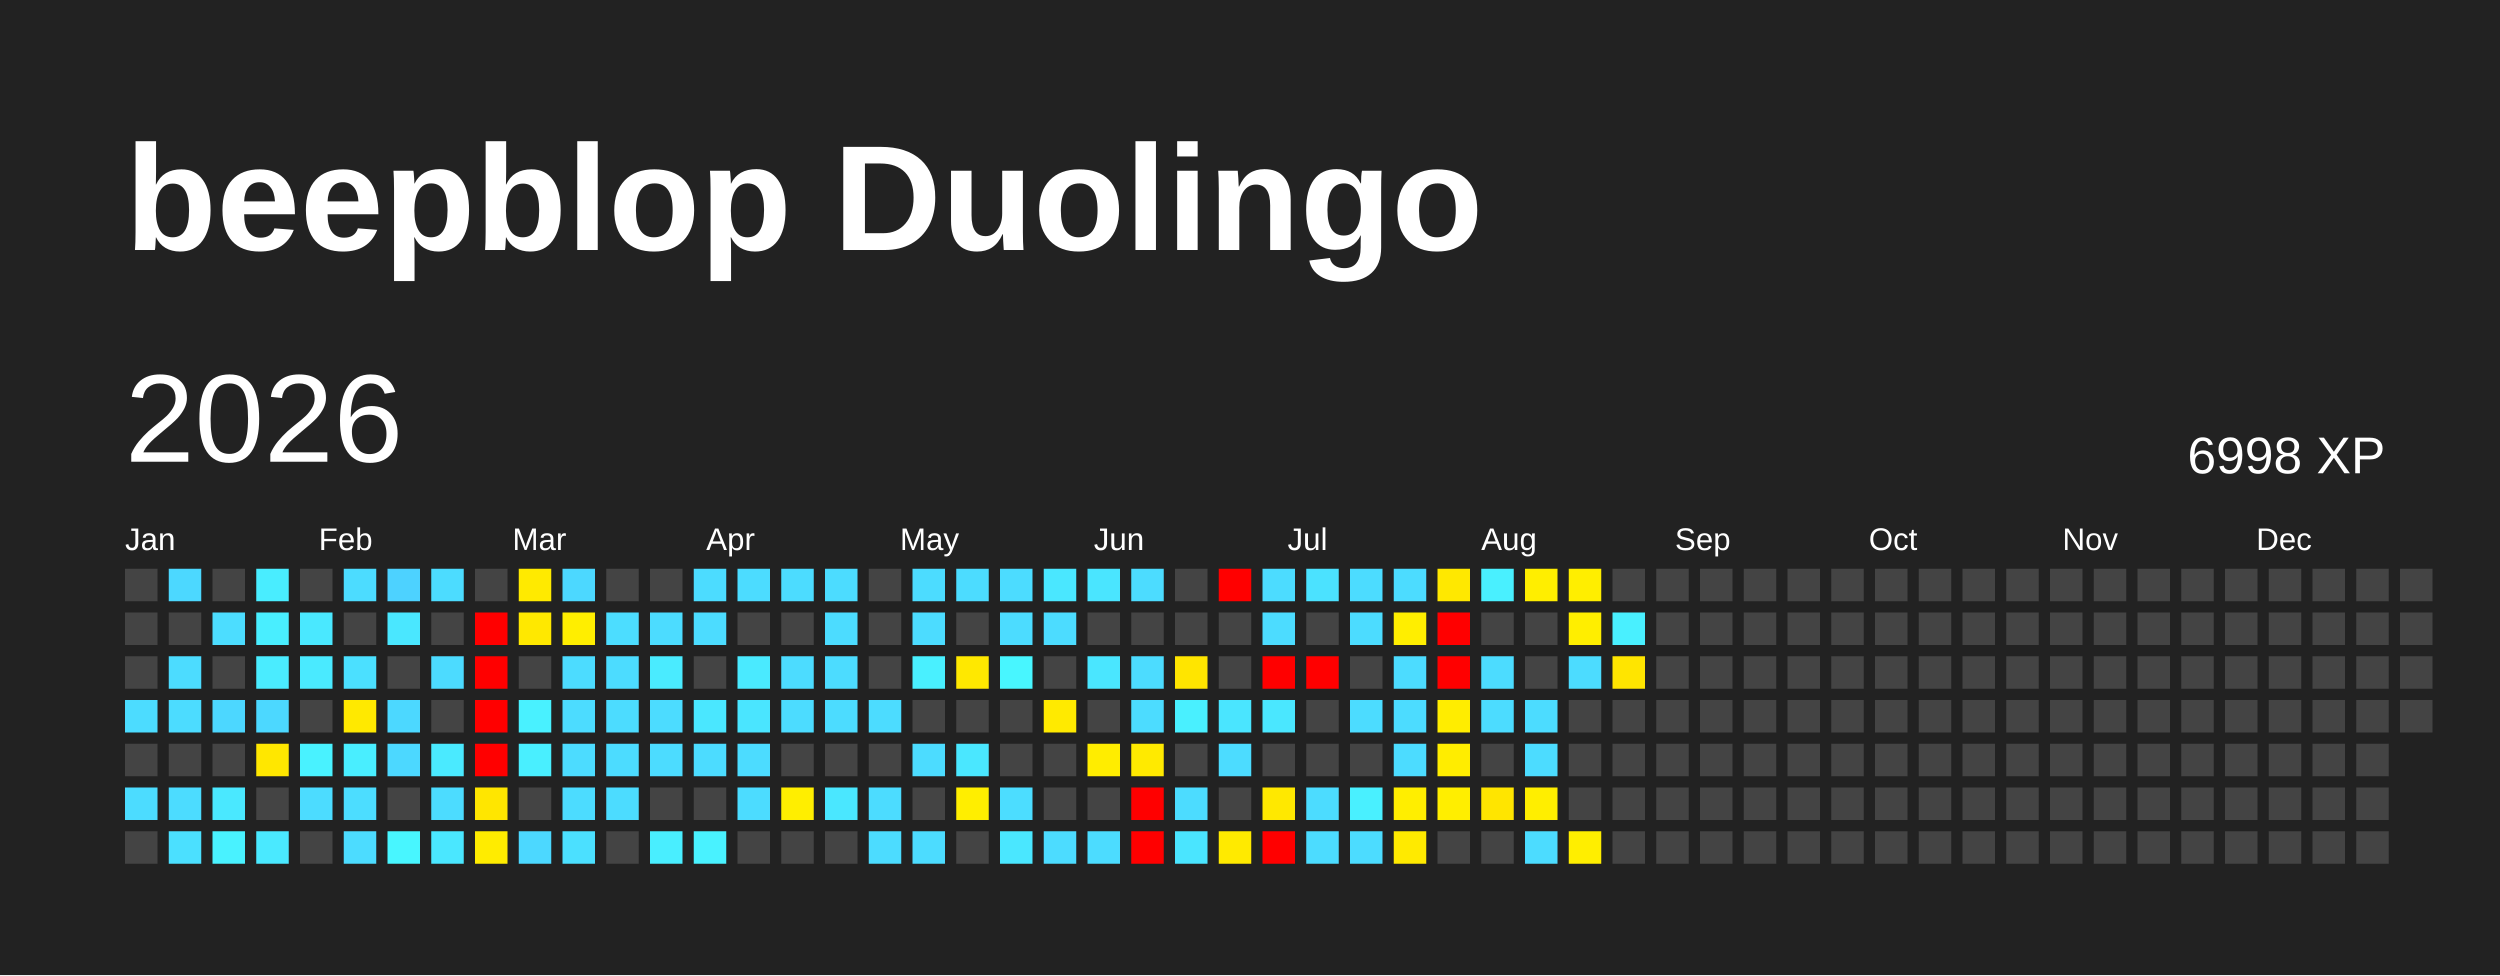
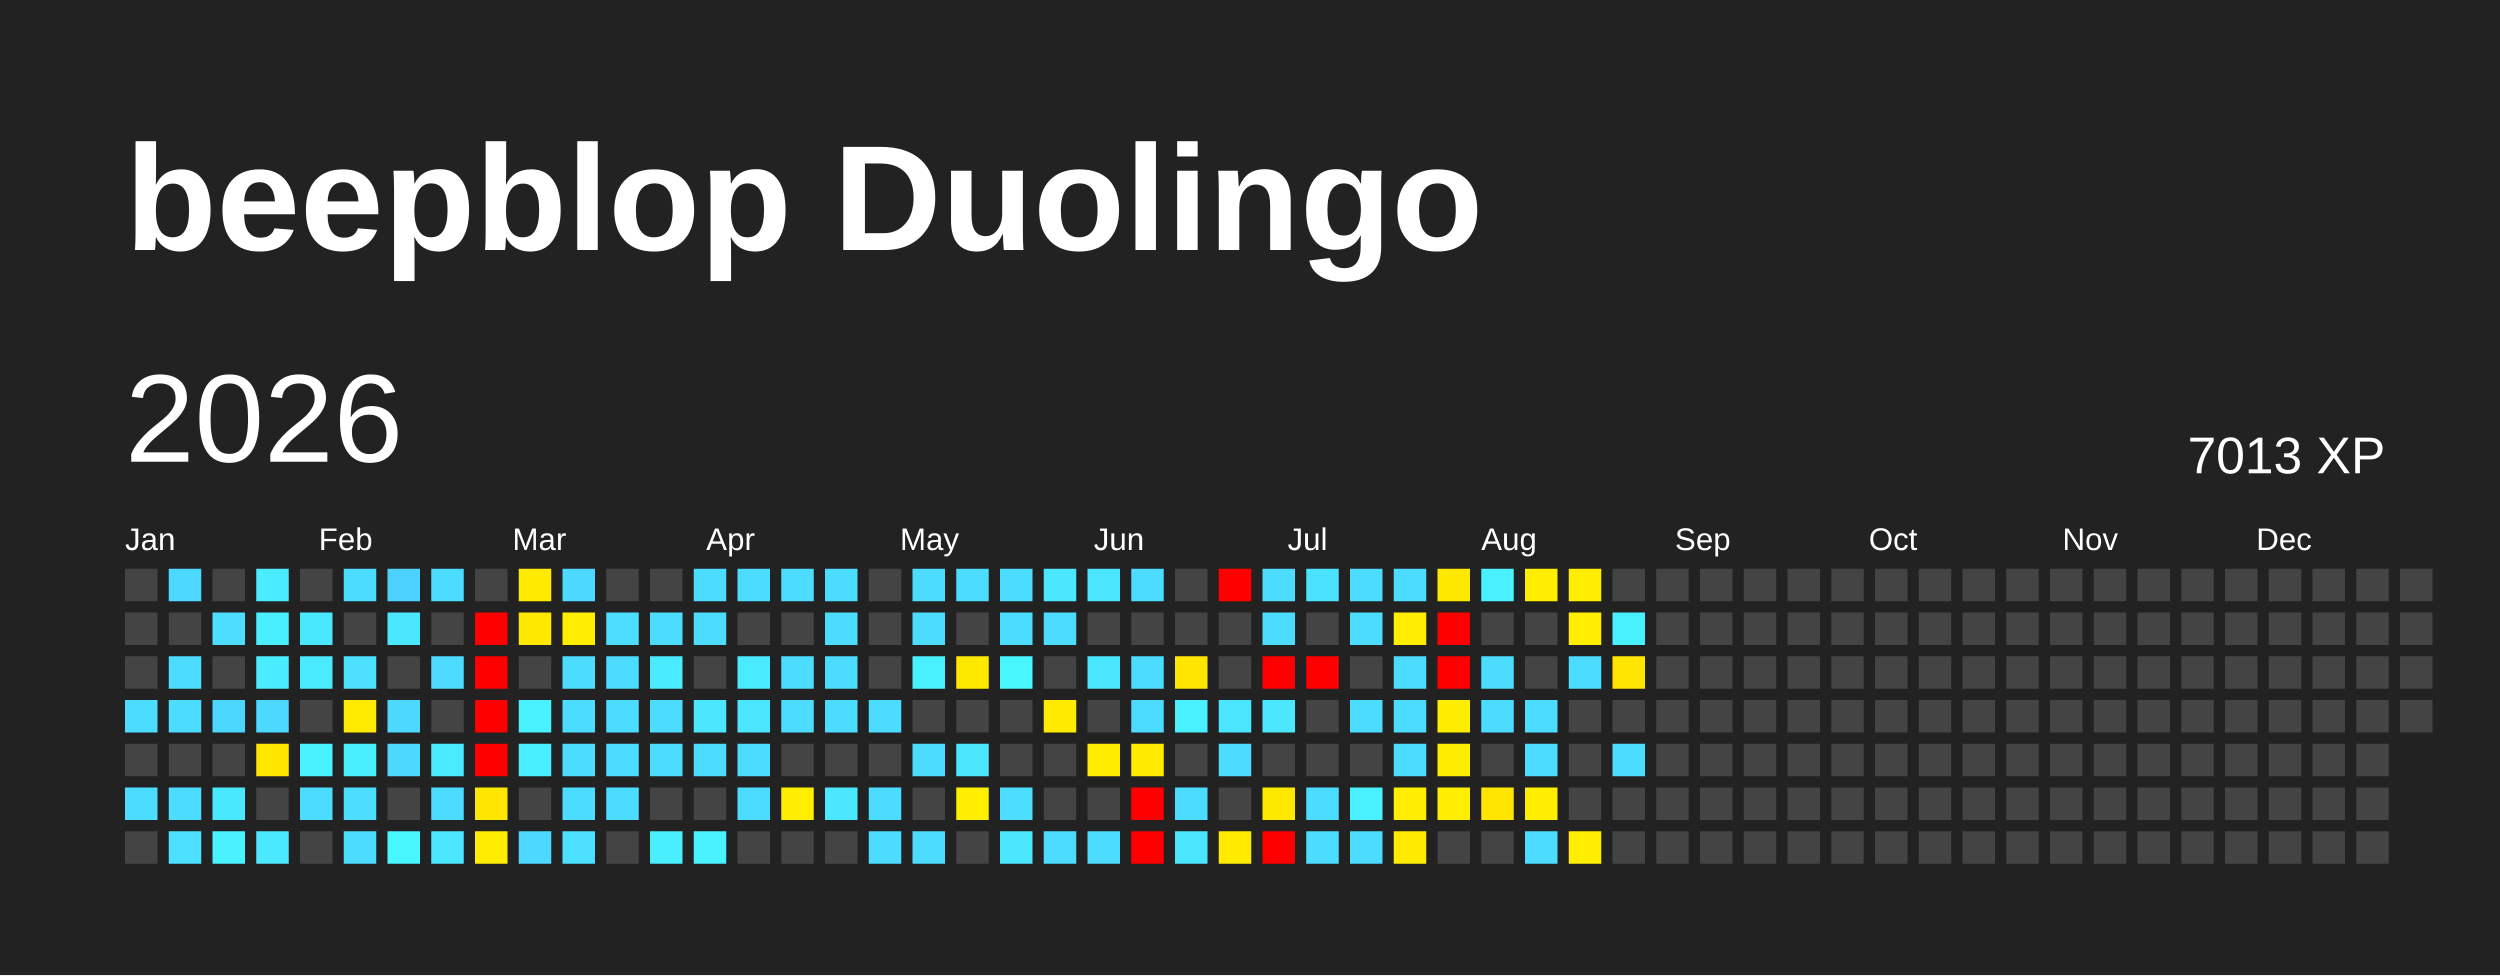
<svg xmlns="http://www.w3.org/2000/svg" baseProfile="full" height="78mm" version="1.1" viewBox="0,0,200,78" width="200mm">
  <defs />
  <rect fill="#222222" height="78" width="200" x="0" y="0" />
  <text fill="#FFFFFF" style="font-size:12px; font-family:Arial; font-weight:bold;" x="10" y="20">beepblop Duolingo</text>
  <text dominant-baseline="hanging" fill="#FFFFFF" style="font-size:10.0px; font-family:Arial;" x="10" y="30">2026</text>
-   <text dominant-baseline="hanging" fill="#FFFFFF" style="font-size:4.125px; font-family:Arial;" x="175" y="35">6998 XP</text>
+   <text dominant-baseline="hanging" fill="#FFFFFF" style="font-size:4.125px; font-family:Arial;" x="175" y="35">7013 XP</text>
  <text fill="#FFFFFF" style="font-size:2.5px; font-family:Arial" x="10.0" y="44">Jan</text>
  <text fill="#FFFFFF" style="font-size:2.5px; font-family:Arial" x="25.5" y="44">Feb</text>
  <text fill="#FFFFFF" style="font-size:2.5px; font-family:Arial" x="41.0" y="44">Mar</text>
  <text fill="#FFFFFF" style="font-size:2.5px; font-family:Arial" x="56.5" y="44">Apr</text>
  <text fill="#FFFFFF" style="font-size:2.5px; font-family:Arial" x="72.0" y="44">May</text>
  <text fill="#FFFFFF" style="font-size:2.5px; font-family:Arial" x="87.5" y="44">Jun</text>
  <text fill="#FFFFFF" style="font-size:2.5px; font-family:Arial" x="103.0" y="44">Jul</text>
  <text fill="#FFFFFF" style="font-size:2.5px; font-family:Arial" x="118.5" y="44">Aug</text>
  <text fill="#FFFFFF" style="font-size:2.5px; font-family:Arial" x="134.0" y="44">Sep</text>
  <text fill="#FFFFFF" style="font-size:2.5px; font-family:Arial" x="149.5" y="44">Oct</text>
  <text fill="#FFFFFF" style="font-size:2.5px; font-family:Arial" x="165.0" y="44">Nov</text>
  <text fill="#FFFFFF" style="font-size:2.5px; font-family:Arial" x="180.5" y="44">Dec</text>
  <rect fill="#444444" height="2.6" width="2.6" x="10.0" y="45.5" />
  <rect fill="#444444" height="2.6" width="2.6" x="10.0" y="49.0" />
  <rect fill="#444444" height="2.6" width="2.6" x="10.0" y="52.5" />
  <rect fill="#4cdcff" height="2.6" width="2.6" x="10.0" y="56.0" />
  <rect fill="#444444" height="2.6" width="2.6" x="10.0" y="59.5" />
  <rect fill="#4cdcff" height="2.6" width="2.6" x="10.0" y="63.0" />
  <rect fill="#444444" height="2.6" width="2.6" x="10.0" y="66.5" />
  <rect fill="#4cd8ff" height="2.6" width="2.6" x="13.5" y="45.5" />
  <rect fill="#444444" height="2.6" width="2.6" x="13.5" y="49.0" />
  <rect fill="#4cdcff" height="2.6" width="2.6" x="13.5" y="52.5" />
  <rect fill="#4cdcff" height="2.6" width="2.6" x="13.5" y="56.0" />
  <rect fill="#444444" height="2.6" width="2.6" x="13.5" y="59.5" />
  <rect fill="#4cdcff" height="2.6" width="2.6" x="13.5" y="63.0" />
  <rect fill="#4be0ff" height="2.6" width="2.6" x="13.5" y="66.5" />
  <rect fill="#444444" height="2.6" width="2.6" x="17.0" y="45.5" />
  <rect fill="#4cddff" height="2.6" width="2.6" x="17.0" y="49.0" />
  <rect fill="#444444" height="2.6" width="2.6" x="17.0" y="52.5" />
  <rect fill="#4cd7ff" height="2.6" width="2.6" x="17.0" y="56.0" />
  <rect fill="#444444" height="2.6" width="2.6" x="17.0" y="59.5" />
  <rect fill="#4ae8ff" height="2.6" width="2.6" x="17.0" y="63.0" />
  <rect fill="#49f2ff" height="2.6" width="2.6" x="17.0" y="66.5" />
  <rect fill="#49edff" height="2.6" width="2.6" x="20.5" y="45.5" />
  <rect fill="#49eeff" height="2.6" width="2.6" x="20.5" y="49.0" />
  <rect fill="#4aecff" height="2.6" width="2.6" x="20.5" y="52.5" />
  <rect fill="#4cd8ff" height="2.6" width="2.6" x="20.5" y="56.0" />
  <rect fill="#ffe700" height="2.6" width="2.6" x="20.5" y="59.5" />
  <rect fill="#444444" height="2.6" width="2.6" x="20.5" y="63.0" />
  <rect fill="#4ae9ff" height="2.6" width="2.6" x="20.5" y="66.5" />
  <rect fill="#444444" height="2.6" width="2.6" x="24.0" y="45.5" />
  <rect fill="#4ae8ff" height="2.6" width="2.6" x="24.0" y="49.0" />
  <rect fill="#4aeaff" height="2.6" width="2.6" x="24.0" y="52.5" />
  <rect fill="#444444" height="2.6" width="2.6" x="24.0" y="56.0" />
  <rect fill="#49f2ff" height="2.6" width="2.6" x="24.0" y="59.5" />
  <rect fill="#4cdcff" height="2.6" width="2.6" x="24.0" y="63.0" />
  <rect fill="#444444" height="2.6" width="2.6" x="24.0" y="66.5" />
  <rect fill="#4cdcff" height="2.6" width="2.6" x="27.5" y="45.5" />
  <rect fill="#444444" height="2.6" width="2.6" x="27.5" y="49.0" />
  <rect fill="#4be0ff" height="2.6" width="2.6" x="27.5" y="52.5" />
  <rect fill="#ffe900" height="2.6" width="2.6" x="27.5" y="56.0" />
  <rect fill="#49eeff" height="2.6" width="2.6" x="27.5" y="59.5" />
  <rect fill="#4cddff" height="2.6" width="2.6" x="27.5" y="63.0" />
  <rect fill="#4cdcff" height="2.6" width="2.6" x="27.5" y="66.5" />
  <rect fill="#4dd2ff" height="2.6" width="2.6" x="31.0" y="45.5" />
  <rect fill="#4ae7ff" height="2.6" width="2.6" x="31.0" y="49.0" />
  <rect fill="#444444" height="2.6" width="2.6" x="31.0" y="52.5" />
  <rect fill="#4cd8ff" height="2.6" width="2.6" x="31.0" y="56.0" />
  <rect fill="#4cd8ff" height="2.6" width="2.6" x="31.0" y="59.5" />
  <rect fill="#444444" height="2.6" width="2.6" x="31.0" y="63.0" />
  <rect fill="#48f6ff" height="2.6" width="2.6" x="31.0" y="66.5" />
  <rect fill="#4cdcff" height="2.6" width="2.6" x="34.5" y="45.5" />
  <rect fill="#444444" height="2.6" width="2.6" x="34.5" y="49.0" />
  <rect fill="#4cdbff" height="2.6" width="2.6" x="34.5" y="52.5" />
  <rect fill="#444444" height="2.6" width="2.6" x="34.5" y="56.0" />
  <rect fill="#4aeaff" height="2.6" width="2.6" x="34.5" y="59.5" />
  <rect fill="#4cdcff" height="2.6" width="2.6" x="34.5" y="63.0" />
  <rect fill="#4ae7ff" height="2.6" width="2.6" x="34.5" y="66.5" />
  <rect fill="#444444" height="2.6" width="2.6" x="38.0" y="45.5" />
  <rect fill="red" height="2.6" width="2.6" x="38.0" y="49.0" />
  <rect fill="red" height="2.6" width="2.6" x="38.0" y="52.5" />
  <rect fill="red" height="2.6" width="2.6" x="38.0" y="56.0" />
  <rect fill="red" height="2.6" width="2.6" x="38.0" y="59.5" />
  <rect fill="#ffe600" height="2.6" width="2.6" x="38.0" y="63.0" />
  <rect fill="#ffec00" height="2.6" width="2.6" x="38.0" y="66.5" />
  <rect fill="#ffea00" height="2.6" width="2.6" x="41.5" y="45.5" />
  <rect fill="#ffe800" height="2.6" width="2.6" x="41.5" y="49.0" />
  <rect fill="#444444" height="2.6" width="2.6" x="41.5" y="52.5" />
  <rect fill="#49f1ff" height="2.6" width="2.6" x="41.5" y="56.0" />
  <rect fill="#49efff" height="2.6" width="2.6" x="41.5" y="59.5" />
  <rect fill="#444444" height="2.6" width="2.6" x="41.5" y="63.0" />
  <rect fill="#4cd8ff" height="2.6" width="2.6" x="41.5" y="66.5" />
  <rect fill="#4cd8ff" height="2.6" width="2.6" x="45.0" y="45.5" />
  <rect fill="#ffee00" height="2.6" width="2.6" x="45.0" y="49.0" />
  <rect fill="#4cdcff" height="2.6" width="2.6" x="45.0" y="52.5" />
  <rect fill="#4cdcff" height="2.6" width="2.6" x="45.0" y="56.0" />
  <rect fill="#4cdcff" height="2.6" width="2.6" x="45.0" y="59.5" />
  <rect fill="#4cdcff" height="2.6" width="2.6" x="45.0" y="63.0" />
  <rect fill="#4be0ff" height="2.6" width="2.6" x="45.0" y="66.5" />
  <rect fill="#444444" height="2.6" width="2.6" x="48.5" y="45.5" />
  <rect fill="#4cddff" height="2.6" width="2.6" x="48.5" y="49.0" />
  <rect fill="#4cdcff" height="2.6" width="2.6" x="48.5" y="52.5" />
  <rect fill="#4cdcff" height="2.6" width="2.6" x="48.5" y="56.0" />
  <rect fill="#4cdcff" height="2.6" width="2.6" x="48.5" y="59.5" />
  <rect fill="#4cdcff" height="2.6" width="2.6" x="48.5" y="63.0" />
  <rect fill="#444444" height="2.6" width="2.6" x="48.5" y="66.5" />
  <rect fill="#444444" height="2.6" width="2.6" x="52.0" y="45.5" />
  <rect fill="#4cdcff" height="2.6" width="2.6" x="52.0" y="49.0" />
  <rect fill="#4aebff" height="2.6" width="2.6" x="52.0" y="52.5" />
  <rect fill="#4cdcff" height="2.6" width="2.6" x="52.0" y="56.0" />
  <rect fill="#4cdcff" height="2.6" width="2.6" x="52.0" y="59.5" />
  <rect fill="#444444" height="2.6" width="2.6" x="52.0" y="63.0" />
  <rect fill="#49eeff" height="2.6" width="2.6" x="52.0" y="66.5" />
  <rect fill="#4cdcff" height="2.6" width="2.6" x="55.5" y="45.5" />
  <rect fill="#4cdcff" height="2.6" width="2.6" x="55.5" y="49.0" />
  <rect fill="#444444" height="2.6" width="2.6" x="55.5" y="52.5" />
  <rect fill="#4ae7ff" height="2.6" width="2.6" x="55.5" y="56.0" />
  <rect fill="#4cdcff" height="2.6" width="2.6" x="55.5" y="59.5" />
  <rect fill="#444444" height="2.6" width="2.6" x="55.5" y="63.0" />
  <rect fill="#49f2ff" height="2.6" width="2.6" x="55.5" y="66.5" />
  <rect fill="#4cdcff" height="2.6" width="2.6" x="59.0" y="45.5" />
  <rect fill="#444444" height="2.6" width="2.6" x="59.0" y="49.0" />
  <rect fill="#4aeaff" height="2.6" width="2.6" x="59.0" y="52.5" />
  <rect fill="#4ae5ff" height="2.6" width="2.6" x="59.0" y="56.0" />
  <rect fill="#4cdcff" height="2.6" width="2.6" x="59.0" y="59.5" />
  <rect fill="#4cdcff" height="2.6" width="2.6" x="59.0" y="63.0" />
  <rect fill="#444444" height="2.6" width="2.6" x="59.0" y="66.5" />
  <rect fill="#4cdcff" height="2.6" width="2.6" x="62.5" y="45.5" />
  <rect fill="#444444" height="2.6" width="2.6" x="62.5" y="49.0" />
  <rect fill="#4cdcff" height="2.6" width="2.6" x="62.5" y="52.5" />
  <rect fill="#4cdcff" height="2.6" width="2.6" x="62.5" y="56.0" />
  <rect fill="#444444" height="2.6" width="2.6" x="62.5" y="59.5" />
  <rect fill="#ffee00" height="2.6" width="2.6" x="62.5" y="63.0" />
  <rect fill="#444444" height="2.6" width="2.6" x="62.5" y="66.5" />
  <rect fill="#4cdcff" height="2.6" width="2.6" x="66.0" y="45.5" />
  <rect fill="#4cdcff" height="2.6" width="2.6" x="66.0" y="49.0" />
  <rect fill="#4cdcff" height="2.6" width="2.6" x="66.0" y="52.5" />
  <rect fill="#4cdcff" height="2.6" width="2.6" x="66.0" y="56.0" />
  <rect fill="#444444" height="2.6" width="2.6" x="66.0" y="59.5" />
  <rect fill="#4ae7ff" height="2.6" width="2.6" x="66.0" y="63.0" />
  <rect fill="#444444" height="2.6" width="2.6" x="66.0" y="66.5" />
  <rect fill="#444444" height="2.6" width="2.6" x="69.5" y="45.5" />
  <rect fill="#444444" height="2.6" width="2.6" x="69.5" y="49.0" />
  <rect fill="#444444" height="2.6" width="2.6" x="69.5" y="52.5" />
  <rect fill="#4cdcff" height="2.6" width="2.6" x="69.5" y="56.0" />
  <rect fill="#444444" height="2.6" width="2.6" x="69.5" y="59.5" />
  <rect fill="#4cdcff" height="2.6" width="2.6" x="69.5" y="63.0" />
  <rect fill="#4cdcff" height="2.6" width="2.6" x="69.5" y="66.5" />
  <rect fill="#4cdcff" height="2.6" width="2.6" x="73.0" y="45.5" />
  <rect fill="#4cdcff" height="2.6" width="2.6" x="73.0" y="49.0" />
  <rect fill="#49f0ff" height="2.6" width="2.6" x="73.0" y="52.5" />
  <rect fill="#444444" height="2.6" width="2.6" x="73.0" y="56.0" />
  <rect fill="#4cdcff" height="2.6" width="2.6" x="73.0" y="59.5" />
  <rect fill="#444444" height="2.6" width="2.6" x="73.0" y="63.0" />
  <rect fill="#4cdcff" height="2.6" width="2.6" x="73.0" y="66.5" />
  <rect fill="#4cdcff" height="2.6" width="2.6" x="76.5" y="45.5" />
  <rect fill="#444444" height="2.6" width="2.6" x="76.5" y="49.0" />
  <rect fill="#ffe800" height="2.6" width="2.6" x="76.5" y="52.5" />
  <rect fill="#444444" height="2.6" width="2.6" x="76.5" y="56.0" />
  <rect fill="#4ae7ff" height="2.6" width="2.6" x="76.5" y="59.5" />
  <rect fill="#ffee00" height="2.6" width="2.6" x="76.5" y="63.0" />
  <rect fill="#444444" height="2.6" width="2.6" x="76.5" y="66.5" />
  <rect fill="#4cdcff" height="2.6" width="2.6" x="80.0" y="45.5" />
  <rect fill="#4cdcff" height="2.6" width="2.6" x="80.0" y="49.0" />
  <rect fill="#48f6ff" height="2.6" width="2.6" x="80.0" y="52.5" />
  <rect fill="#444444" height="2.6" width="2.6" x="80.0" y="56.0" />
  <rect fill="#444444" height="2.6" width="2.6" x="80.0" y="59.5" />
  <rect fill="#4cddff" height="2.6" width="2.6" x="80.0" y="63.0" />
  <rect fill="#4ae7ff" height="2.6" width="2.6" x="80.0" y="66.5" />
  <rect fill="#4ae7ff" height="2.6" width="2.6" x="83.5" y="45.5" />
  <rect fill="#4cdcff" height="2.6" width="2.6" x="83.5" y="49.0" />
  <rect fill="#444444" height="2.6" width="2.6" x="83.5" y="52.5" />
  <rect fill="#ffea00" height="2.6" width="2.6" x="83.5" y="56.0" />
  <rect fill="#444444" height="2.6" width="2.6" x="83.5" y="59.5" />
  <rect fill="#444444" height="2.6" width="2.6" x="83.5" y="63.0" />
  <rect fill="#4cdcff" height="2.6" width="2.6" x="83.5" y="66.5" />
  <rect fill="#4ae5ff" height="2.6" width="2.6" x="87.0" y="45.5" />
  <rect fill="#444444" height="2.6" width="2.6" x="87.0" y="49.0" />
  <rect fill="#4ae6ff" height="2.6" width="2.6" x="87.0" y="52.5" />
  <rect fill="#444444" height="2.6" width="2.6" x="87.0" y="56.0" />
  <rect fill="#ffed00" height="2.6" width="2.6" x="87.0" y="59.5" />
  <rect fill="#444444" height="2.6" width="2.6" x="87.0" y="63.0" />
  <rect fill="#4cdcff" height="2.6" width="2.6" x="87.0" y="66.5" />
  <rect fill="#4cdcff" height="2.6" width="2.6" x="90.5" y="45.5" />
  <rect fill="#444444" height="2.6" width="2.6" x="90.5" y="49.0" />
  <rect fill="#4cdcff" height="2.6" width="2.6" x="90.5" y="52.5" />
  <rect fill="#4cdcff" height="2.6" width="2.6" x="90.5" y="56.0" />
  <rect fill="#ffea00" height="2.6" width="2.6" x="90.5" y="59.5" />
  <rect fill="red" height="2.6" width="2.6" x="90.5" y="63.0" />
  <rect fill="red" height="2.6" width="2.6" x="90.5" y="66.5" />
  <rect fill="#444444" height="2.6" width="2.6" x="94.0" y="45.5" />
  <rect fill="#444444" height="2.6" width="2.6" x="94.0" y="49.0" />
  <rect fill="#ffe500" height="2.6" width="2.6" x="94.0" y="52.5" />
  <rect fill="#49f0ff" height="2.6" width="2.6" x="94.0" y="56.0" />
  <rect fill="#444444" height="2.6" width="2.6" x="94.0" y="59.5" />
  <rect fill="#4cdcff" height="2.6" width="2.6" x="94.0" y="63.0" />
  <rect fill="#4ae5ff" height="2.6" width="2.6" x="94.0" y="66.5" />
  <rect fill="red" height="2.6" width="2.6" x="97.5" y="45.5" />
  <rect fill="#444444" height="2.6" width="2.6" x="97.5" y="49.0" />
  <rect fill="#444444" height="2.6" width="2.6" x="97.5" y="52.5" />
  <rect fill="#4ae5ff" height="2.6" width="2.6" x="97.5" y="56.0" />
  <rect fill="#4cdcff" height="2.6" width="2.6" x="97.5" y="59.5" />
  <rect fill="#444444" height="2.6" width="2.6" x="97.5" y="63.0" />
  <rect fill="#ffea00" height="2.6" width="2.6" x="97.5" y="66.5" />
  <rect fill="#4cdcff" height="2.6" width="2.6" x="101.0" y="45.5" />
  <rect fill="#4cdcff" height="2.6" width="2.6" x="101.0" y="49.0" />
  <rect fill="red" height="2.6" width="2.6" x="101.0" y="52.5" />
  <rect fill="#4ae7ff" height="2.6" width="2.6" x="101.0" y="56.0" />
  <rect fill="#444444" height="2.6" width="2.6" x="101.0" y="59.5" />
  <rect fill="#ffe800" height="2.6" width="2.6" x="101.0" y="63.0" />
  <rect fill="red" height="2.6" width="2.6" x="101.0" y="66.5" />
  <rect fill="#4be2ff" height="2.6" width="2.6" x="104.5" y="45.5" />
  <rect fill="#444444" height="2.6" width="2.6" x="104.5" y="49.0" />
  <rect fill="red" height="2.6" width="2.6" x="104.5" y="52.5" />
  <rect fill="#444444" height="2.6" width="2.6" x="104.5" y="56.0" />
  <rect fill="#444444" height="2.6" width="2.6" x="104.5" y="59.5" />
  <rect fill="#4cdcff" height="2.6" width="2.6" x="104.5" y="63.0" />
  <rect fill="#4cdcff" height="2.6" width="2.6" x="104.5" y="66.5" />
  <rect fill="#4cdcff" height="2.6" width="2.6" x="108.0" y="45.5" />
  <rect fill="#4cdcff" height="2.6" width="2.6" x="108.0" y="49.0" />
  <rect fill="#444444" height="2.6" width="2.6" x="108.0" y="52.5" />
  <rect fill="#4cdcff" height="2.6" width="2.6" x="108.0" y="56.0" />
  <rect fill="#444444" height="2.6" width="2.6" x="108.0" y="59.5" />
  <rect fill="#49f0ff" height="2.6" width="2.6" x="108.0" y="63.0" />
  <rect fill="#4cdcff" height="2.6" width="2.6" x="108.0" y="66.5" />
  <rect fill="#4cdcff" height="2.6" width="2.6" x="111.5" y="45.5" />
  <rect fill="#ffee00" height="2.6" width="2.6" x="111.5" y="49.0" />
  <rect fill="#4cdcff" height="2.6" width="2.6" x="111.5" y="52.5" />
  <rect fill="#4cdcff" height="2.6" width="2.6" x="111.5" y="56.0" />
  <rect fill="#4cdcff" height="2.6" width="2.6" x="111.5" y="59.5" />
  <rect fill="#ffee00" height="2.6" width="2.6" x="111.5" y="63.0" />
  <rect fill="#ffea00" height="2.6" width="2.6" x="111.5" y="66.5" />
  <rect fill="#ffe800" height="2.6" width="2.6" x="115.0" y="45.5" />
  <rect fill="red" height="2.6" width="2.6" x="115.0" y="49.0" />
  <rect fill="red" height="2.6" width="2.6" x="115.0" y="52.5" />
  <rect fill="#ffed00" height="2.6" width="2.6" x="115.0" y="56.0" />
  <rect fill="#ffed00" height="2.6" width="2.6" x="115.0" y="59.5" />
  <rect fill="#ffee00" height="2.6" width="2.6" x="115.0" y="63.0" />
  <rect fill="#444444" height="2.6" width="2.6" x="115.0" y="66.5" />
  <rect fill="#49f0ff" height="2.6" width="2.6" x="118.5" y="45.5" />
  <rect fill="#444444" height="2.6" width="2.6" x="118.5" y="49.0" />
  <rect fill="#4cdcff" height="2.6" width="2.6" x="118.5" y="52.5" />
  <rect fill="#4cdcff" height="2.6" width="2.6" x="118.5" y="56.0" />
  <rect fill="#444444" height="2.6" width="2.6" x="118.5" y="59.5" />
  <rect fill="#ffe500" height="2.6" width="2.6" x="118.5" y="63.0" />
  <rect fill="#444444" height="2.6" width="2.6" x="118.5" y="66.5" />
  <rect fill="#ffee00" height="2.6" width="2.6" x="122.0" y="45.5" />
  <rect fill="#444444" height="2.6" width="2.6" x="122.0" y="49.0" />
  <rect fill="#444444" height="2.6" width="2.6" x="122.0" y="52.5" />
  <rect fill="#4cdcff" height="2.6" width="2.6" x="122.0" y="56.0" />
  <rect fill="#4cdcff" height="2.6" width="2.6" x="122.0" y="59.5" />
  <rect fill="#ffee00" height="2.6" width="2.6" x="122.0" y="63.0" />
  <rect fill="#4cdcff" height="2.6" width="2.6" x="122.0" y="66.5" />
  <rect fill="#ffee00" height="2.6" width="2.6" x="125.5" y="45.5" />
  <rect fill="#ffee00" height="2.6" width="2.6" x="125.5" y="49.0" />
  <rect fill="#4cdcff" height="2.6" width="2.6" x="125.5" y="52.5" />
  <rect fill="#444444" height="2.6" width="2.6" x="125.5" y="56.0" />
  <rect fill="#444444" height="2.6" width="2.6" x="125.5" y="59.5" />
  <rect fill="#444444" height="2.6" width="2.6" x="125.5" y="63.0" />
  <rect fill="#ffee00" height="2.6" width="2.6" x="125.5" y="66.5" />
  <rect fill="#444444" height="2.6" width="2.6" x="129.0" y="45.5" />
  <rect fill="#49f0ff" height="2.6" width="2.6" x="129.0" y="49.0" />
  <rect fill="#ffe500" height="2.6" width="2.6" x="129.0" y="52.5" />
  <rect fill="#444444" height="2.6" width="2.6" x="129.0" y="56.0" />
-   <rect fill="#444444" height="2.6" width="2.6" x="129.0" y="59.5" />
+   <rect fill="#4cdcff" height="2.6" width="2.6" x="129.0" y="59.5" />
  <rect fill="#444444" height="2.6" width="2.6" x="129.0" y="63.0" />
  <rect fill="#444444" height="2.6" width="2.6" x="129.0" y="66.5" />
  <rect fill="#444444" height="2.6" width="2.6" x="132.5" y="45.5" />
  <rect fill="#444444" height="2.6" width="2.6" x="132.5" y="49.0" />
  <rect fill="#444444" height="2.6" width="2.6" x="132.5" y="52.5" />
  <rect fill="#444444" height="2.6" width="2.6" x="132.5" y="56.0" />
  <rect fill="#444444" height="2.6" width="2.6" x="132.5" y="59.5" />
  <rect fill="#444444" height="2.6" width="2.6" x="132.5" y="63.0" />
  <rect fill="#444444" height="2.6" width="2.6" x="132.5" y="66.5" />
  <rect fill="#444444" height="2.6" width="2.6" x="136.0" y="45.5" />
  <rect fill="#444444" height="2.6" width="2.6" x="136.0" y="49.0" />
  <rect fill="#444444" height="2.6" width="2.6" x="136.0" y="52.5" />
  <rect fill="#444444" height="2.6" width="2.6" x="136.0" y="56.0" />
  <rect fill="#444444" height="2.6" width="2.6" x="136.0" y="59.5" />
  <rect fill="#444444" height="2.6" width="2.6" x="136.0" y="63.0" />
  <rect fill="#444444" height="2.6" width="2.6" x="136.0" y="66.5" />
  <rect fill="#444444" height="2.6" width="2.6" x="139.5" y="45.5" />
  <rect fill="#444444" height="2.6" width="2.6" x="139.5" y="49.0" />
  <rect fill="#444444" height="2.6" width="2.6" x="139.5" y="52.5" />
  <rect fill="#444444" height="2.6" width="2.6" x="139.5" y="56.0" />
  <rect fill="#444444" height="2.6" width="2.6" x="139.5" y="59.5" />
  <rect fill="#444444" height="2.6" width="2.6" x="139.5" y="63.0" />
  <rect fill="#444444" height="2.6" width="2.6" x="139.5" y="66.5" />
  <rect fill="#444444" height="2.6" width="2.6" x="143.0" y="45.5" />
  <rect fill="#444444" height="2.6" width="2.6" x="143.0" y="49.0" />
  <rect fill="#444444" height="2.6" width="2.6" x="143.0" y="52.5" />
  <rect fill="#444444" height="2.6" width="2.6" x="143.0" y="56.0" />
  <rect fill="#444444" height="2.6" width="2.6" x="143.0" y="59.5" />
  <rect fill="#444444" height="2.6" width="2.6" x="143.0" y="63.0" />
  <rect fill="#444444" height="2.6" width="2.6" x="143.0" y="66.5" />
  <rect fill="#444444" height="2.6" width="2.6" x="146.5" y="45.5" />
  <rect fill="#444444" height="2.6" width="2.6" x="146.5" y="49.0" />
  <rect fill="#444444" height="2.6" width="2.6" x="146.5" y="52.5" />
  <rect fill="#444444" height="2.6" width="2.6" x="146.5" y="56.0" />
  <rect fill="#444444" height="2.6" width="2.6" x="146.5" y="59.5" />
  <rect fill="#444444" height="2.6" width="2.6" x="146.5" y="63.0" />
  <rect fill="#444444" height="2.6" width="2.6" x="146.5" y="66.5" />
  <rect fill="#444444" height="2.6" width="2.6" x="150.0" y="45.5" />
  <rect fill="#444444" height="2.6" width="2.6" x="150.0" y="49.0" />
  <rect fill="#444444" height="2.6" width="2.6" x="150.0" y="52.5" />
  <rect fill="#444444" height="2.6" width="2.6" x="150.0" y="56.0" />
  <rect fill="#444444" height="2.6" width="2.6" x="150.0" y="59.5" />
  <rect fill="#444444" height="2.6" width="2.6" x="150.0" y="63.0" />
  <rect fill="#444444" height="2.6" width="2.6" x="150.0" y="66.5" />
  <rect fill="#444444" height="2.6" width="2.6" x="153.5" y="45.5" />
  <rect fill="#444444" height="2.6" width="2.6" x="153.5" y="49.0" />
  <rect fill="#444444" height="2.6" width="2.6" x="153.5" y="52.5" />
  <rect fill="#444444" height="2.6" width="2.6" x="153.5" y="56.0" />
  <rect fill="#444444" height="2.6" width="2.6" x="153.5" y="59.5" />
  <rect fill="#444444" height="2.6" width="2.6" x="153.5" y="63.0" />
  <rect fill="#444444" height="2.6" width="2.6" x="153.5" y="66.5" />
  <rect fill="#444444" height="2.6" width="2.6" x="157.0" y="45.5" />
  <rect fill="#444444" height="2.6" width="2.6" x="157.0" y="49.0" />
  <rect fill="#444444" height="2.6" width="2.6" x="157.0" y="52.5" />
  <rect fill="#444444" height="2.6" width="2.6" x="157.0" y="56.0" />
  <rect fill="#444444" height="2.6" width="2.6" x="157.0" y="59.5" />
  <rect fill="#444444" height="2.6" width="2.6" x="157.0" y="63.0" />
  <rect fill="#444444" height="2.6" width="2.6" x="157.0" y="66.5" />
  <rect fill="#444444" height="2.6" width="2.6" x="160.5" y="45.5" />
  <rect fill="#444444" height="2.6" width="2.6" x="160.5" y="49.0" />
  <rect fill="#444444" height="2.6" width="2.6" x="160.5" y="52.5" />
  <rect fill="#444444" height="2.6" width="2.6" x="160.5" y="56.0" />
  <rect fill="#444444" height="2.6" width="2.6" x="160.5" y="59.5" />
  <rect fill="#444444" height="2.6" width="2.6" x="160.5" y="63.0" />
  <rect fill="#444444" height="2.6" width="2.6" x="160.5" y="66.5" />
  <rect fill="#444444" height="2.6" width="2.6" x="164.0" y="45.5" />
  <rect fill="#444444" height="2.6" width="2.6" x="164.0" y="49.0" />
  <rect fill="#444444" height="2.6" width="2.6" x="164.0" y="52.5" />
  <rect fill="#444444" height="2.6" width="2.6" x="164.0" y="56.0" />
  <rect fill="#444444" height="2.6" width="2.6" x="164.0" y="59.5" />
  <rect fill="#444444" height="2.6" width="2.6" x="164.0" y="63.0" />
  <rect fill="#444444" height="2.6" width="2.6" x="164.0" y="66.5" />
  <rect fill="#444444" height="2.6" width="2.6" x="167.5" y="45.5" />
  <rect fill="#444444" height="2.6" width="2.6" x="167.5" y="49.0" />
  <rect fill="#444444" height="2.6" width="2.6" x="167.5" y="52.5" />
  <rect fill="#444444" height="2.6" width="2.6" x="167.5" y="56.0" />
  <rect fill="#444444" height="2.6" width="2.6" x="167.5" y="59.5" />
  <rect fill="#444444" height="2.6" width="2.6" x="167.5" y="63.0" />
  <rect fill="#444444" height="2.6" width="2.6" x="167.5" y="66.5" />
  <rect fill="#444444" height="2.6" width="2.6" x="171.0" y="45.5" />
  <rect fill="#444444" height="2.6" width="2.6" x="171.0" y="49.0" />
  <rect fill="#444444" height="2.6" width="2.6" x="171.0" y="52.5" />
  <rect fill="#444444" height="2.6" width="2.6" x="171.0" y="56.0" />
  <rect fill="#444444" height="2.6" width="2.6" x="171.0" y="59.5" />
  <rect fill="#444444" height="2.6" width="2.6" x="171.0" y="63.0" />
  <rect fill="#444444" height="2.6" width="2.6" x="171.0" y="66.5" />
  <rect fill="#444444" height="2.6" width="2.6" x="174.5" y="45.5" />
  <rect fill="#444444" height="2.6" width="2.6" x="174.5" y="49.0" />
  <rect fill="#444444" height="2.6" width="2.6" x="174.5" y="52.5" />
  <rect fill="#444444" height="2.6" width="2.6" x="174.5" y="56.0" />
  <rect fill="#444444" height="2.6" width="2.6" x="174.5" y="59.5" />
  <rect fill="#444444" height="2.6" width="2.6" x="174.5" y="63.0" />
  <rect fill="#444444" height="2.6" width="2.6" x="174.5" y="66.5" />
  <rect fill="#444444" height="2.6" width="2.6" x="178.0" y="45.5" />
  <rect fill="#444444" height="2.6" width="2.6" x="178.0" y="49.0" />
  <rect fill="#444444" height="2.6" width="2.6" x="178.0" y="52.5" />
  <rect fill="#444444" height="2.6" width="2.6" x="178.0" y="56.0" />
  <rect fill="#444444" height="2.6" width="2.6" x="178.0" y="59.5" />
  <rect fill="#444444" height="2.6" width="2.6" x="178.0" y="63.0" />
  <rect fill="#444444" height="2.6" width="2.6" x="178.0" y="66.5" />
  <rect fill="#444444" height="2.6" width="2.6" x="181.5" y="45.5" />
  <rect fill="#444444" height="2.6" width="2.6" x="181.5" y="49.0" />
  <rect fill="#444444" height="2.6" width="2.6" x="181.5" y="52.5" />
  <rect fill="#444444" height="2.6" width="2.6" x="181.5" y="56.0" />
  <rect fill="#444444" height="2.6" width="2.6" x="181.5" y="59.5" />
  <rect fill="#444444" height="2.6" width="2.6" x="181.5" y="63.0" />
  <rect fill="#444444" height="2.6" width="2.6" x="181.5" y="66.5" />
  <rect fill="#444444" height="2.6" width="2.6" x="185.0" y="45.5" />
  <rect fill="#444444" height="2.6" width="2.6" x="185.0" y="49.0" />
  <rect fill="#444444" height="2.6" width="2.6" x="185.0" y="52.5" />
  <rect fill="#444444" height="2.6" width="2.6" x="185.0" y="56.0" />
  <rect fill="#444444" height="2.6" width="2.6" x="185.0" y="59.5" />
  <rect fill="#444444" height="2.6" width="2.6" x="185.0" y="63.0" />
  <rect fill="#444444" height="2.6" width="2.6" x="185.0" y="66.5" />
  <rect fill="#444444" height="2.6" width="2.6" x="188.5" y="45.5" />
  <rect fill="#444444" height="2.6" width="2.6" x="188.5" y="49.0" />
  <rect fill="#444444" height="2.6" width="2.6" x="188.5" y="52.5" />
  <rect fill="#444444" height="2.6" width="2.6" x="188.5" y="56.0" />
  <rect fill="#444444" height="2.6" width="2.6" x="188.5" y="59.5" />
  <rect fill="#444444" height="2.6" width="2.6" x="188.5" y="63.0" />
  <rect fill="#444444" height="2.6" width="2.6" x="188.5" y="66.5" />
  <rect fill="#444444" height="2.6" width="2.6" x="192.0" y="45.5" />
  <rect fill="#444444" height="2.6" width="2.6" x="192.0" y="49.0" />
  <rect fill="#444444" height="2.6" width="2.6" x="192.0" y="52.5" />
  <rect fill="#444444" height="2.6" width="2.6" x="192.0" y="56.0" />
</svg>
